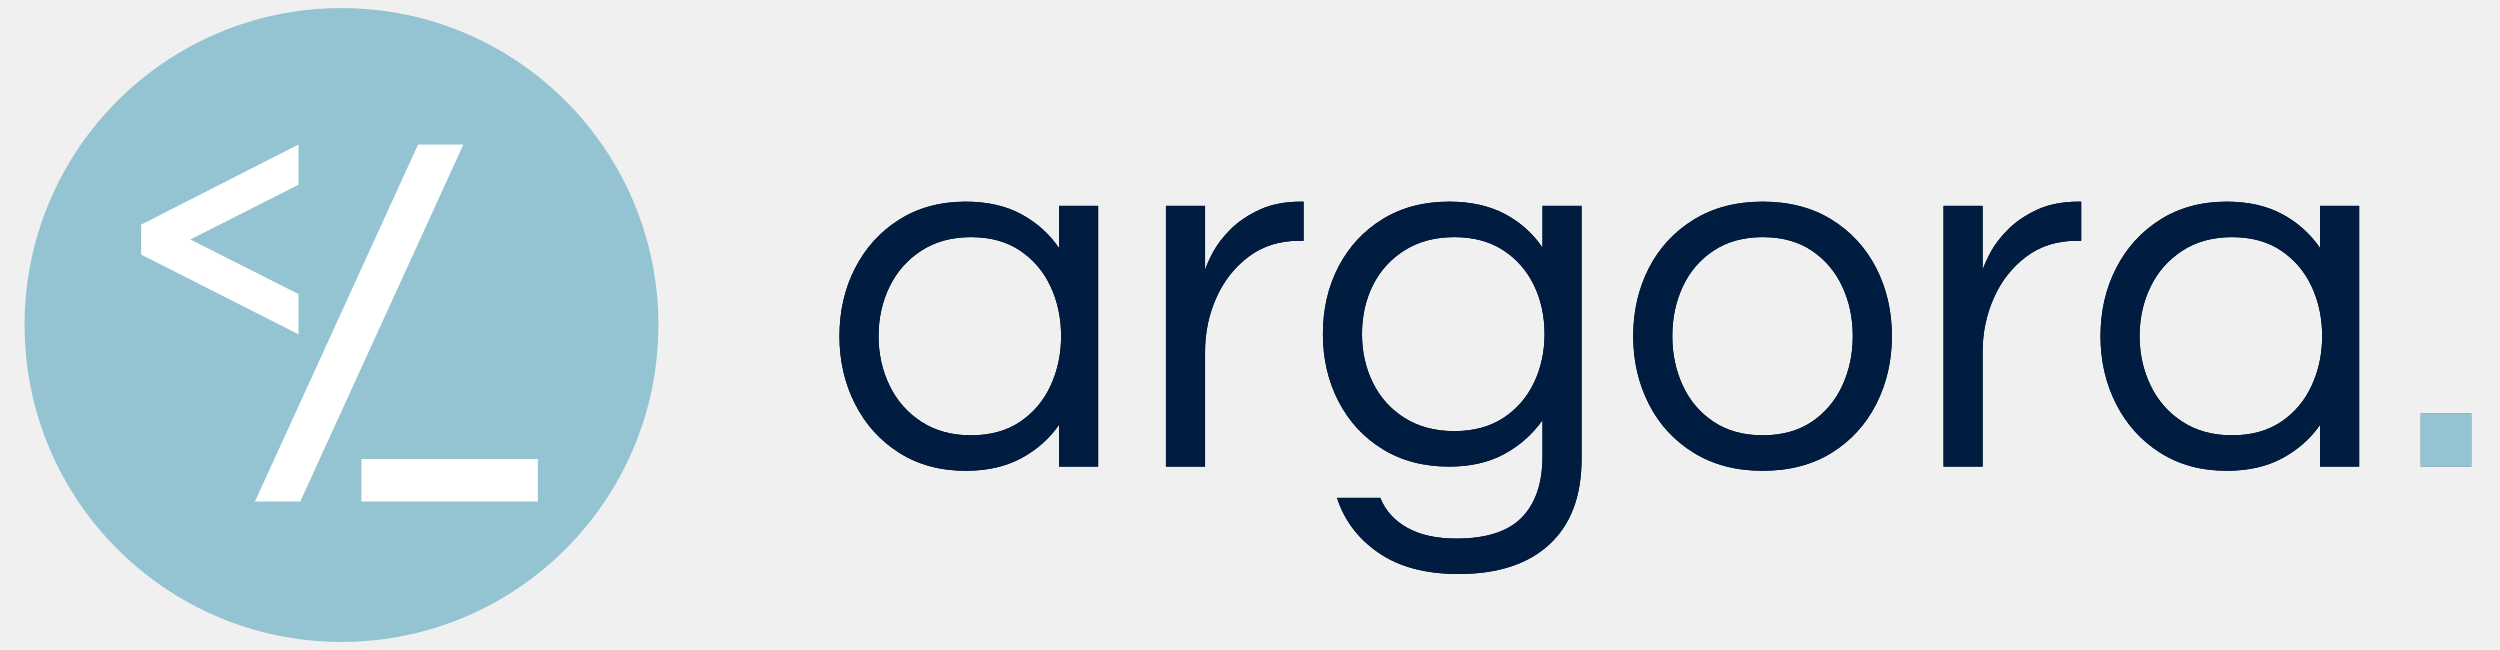
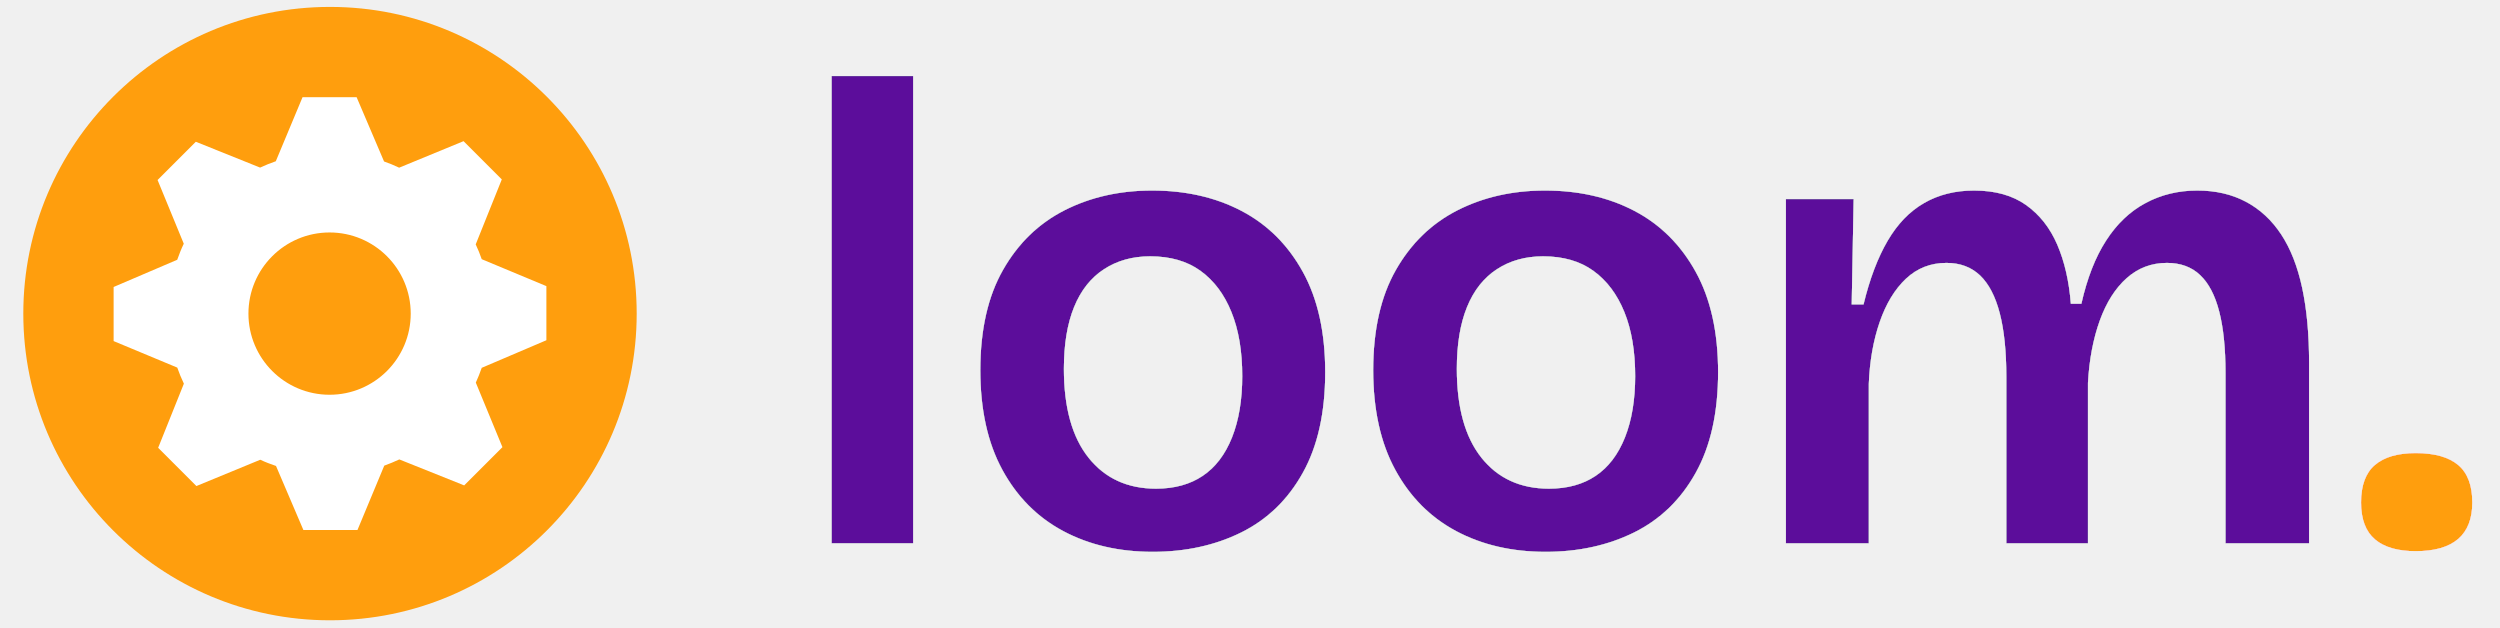
- <svg xmlns="http://www.w3.org/2000/svg" version="1.1" width="600" height="156" viewBox="0 0 600 156">
-   <svg xml:space="preserve" width="600" height="156" data-version="2" data-id="lg_8vyvw7VODYDW2WDTrs" viewBox="0 0 604 156" x="0" y="0">
-     <g transform="translate(400.44 93.68)">
+ <svg xmlns="http://www.w3.org/2000/svg" version="1.1" width="566" height="142" viewBox="0 0 566 142">
+   <svg xml:space="preserve" width="566" height="142" data-version="2" data-id="lg_22IOEIBYgnVIghQtWP" viewBox="0 0 566 142" x="0" y="0">
+     <circle r="50" fill="#FF9E0D" transform="matrix(1.3887 0 0 1.3887 74.712 71)" />
+     <g transform="matrix(1 0 0 1 374.5 71.574)">
      <filter id="a" width="140%" height="140%" x="-20%" y="-20%">
        <feGaussianBlur in="SourceAlpha" />
        <feOffset result="oBlur" />
-         <feFlood flood-color="#000" flood-opacity="1" />
+         <feFlood flood-color="#FFF" flood-opacity="1" />
        <feComposite in2="oBlur" operator="in" />
        <feMerge>
          <feMergeNode />
          <feMergeNode in="SourceGraphic" />
        </feMerge>
      </filter>
      <g filter="url(#a)">
-         <path fill="#001F3F" d="M-167.14 19.54q-9.19 0-16.06-4.35-6.87-4.35-10.65-11.78-3.78-7.44-3.78-16.38 0-9.07 3.78-16.44 3.78-7.38 10.65-11.72 6.87-4.35 16.06-4.35 7.82 0 13.42 3.02 5.61 3.03 9.14 8.19v-10.2h9.45v63h-9.45V8.45q-3.53 5.04-9.14 8.06-5.6 3.03-13.42 3.03m1.26-8.57q7.06 0 11.91-3.28 4.85-3.27 7.37-8.75 2.52-5.49 2.52-11.91 0-6.55-2.52-11.97-2.52-5.42-7.37-8.7-4.85-3.27-11.91-3.27-6.93 0-11.97 3.27-5.04 3.28-7.68 8.7-2.65 5.42-2.65 11.97 0 6.42 2.65 11.91 2.64 5.48 7.68 8.75 5.04 3.28 11.97 3.28" />
-         <rect width="62.5" height="65.02" x="-31.25" y="-32.51" fill="none" rx="0" ry="0" transform="translate(-165.88 -12.47)" />
-         <path fill="#001F3F" d="M-118.75 18.53v-63h9.45v15.5q.5-1.64 1.95-4.35t4.22-5.48q2.77-2.77 7-4.73 4.22-1.95 10.01-1.95h.63v9.45h-1.13q-7.06 0-12.16 3.84-5.1 3.85-7.81 9.96-2.71 6.11-2.71 13.04v27.72Z" />
-         <rect width="33.26" height="64.01" x="-16.63" y="-32.01" fill="none" rx="0" ry="0" transform="translate(-101.62 -12.97)" />
-         <path fill="#001F3F" d="M-48.07 44.48q-11.84 0-19.27-5.1-7.44-5.1-10.08-13.29h10.45q1.89 4.66 6.56 7.24 4.66 2.59 11.84 2.59 10.84 0 15.81-5.11 4.98-5.1 4.98-14.8v-8.7q-3.53 5.04-9.13 8.13-5.61 3.09-13.42 3.09-9.2 0-16.07-4.22-6.87-4.22-10.65-11.53-3.78-7.31-3.78-16.26 0-9.07 3.78-16.31 3.78-7.25 10.65-11.47 6.87-4.22 16.07-4.22 7.81 0 13.42 2.96 5.6 2.96 9.13 8.13v-10.08h9.45v61.11q0 13.48-7.75 20.66t-21.99 7.18m-1-34.52q6.93 0 11.78-3.15t7.43-8.5q2.58-5.36 2.58-11.79 0-6.55-2.58-11.84t-7.43-8.44q-4.85-3.15-11.78-3.15t-11.97 3.15q-5.04 3.15-7.69 8.44-2.65 5.29-2.65 11.84 0 6.43 2.65 11.79 2.65 5.35 7.69 8.5Q-56 9.96-49.07 9.96" />
-         <rect width="62.5" height="89.96" x="-31.25" y="-44.98" fill="none" rx="0" ry="0" transform="translate(-49.08)" />
-         <path fill="#001F3F" d="M25.39 19.54q-9.57 0-16.63-4.35Q1.7 10.84-2.08 3.41q-3.78-7.44-3.78-16.38 0-9.07 3.78-16.44Q1.7-36.79 8.76-41.13q7.06-4.35 16.63-4.35 9.7 0 16.7 4.35 6.99 4.34 10.77 11.72 3.78 7.37 3.78 16.44 0 8.94-3.78 16.38-3.78 7.43-10.77 11.78-7 4.35-16.7 4.35m0-8.57q7.06 0 11.91-3.28 4.85-3.27 7.37-8.75 2.52-5.49 2.52-11.91 0-6.55-2.52-11.97-2.52-5.42-7.37-8.7-4.85-3.27-11.91-3.27-6.93 0-11.84 3.27-4.92 3.28-7.44 8.7-2.52 5.42-2.52 11.97 0 6.42 2.52 11.91 2.52 5.48 7.44 8.75 4.91 3.28 11.84 3.28" />
-         <rect width="62.5" height="65.02" x="-31.25" y="-32.51" fill="none" rx="0" ry="0" transform="translate(25.89 -12.47)" />
-         <path fill="#001F3F" d="M69.11 18.53v-63h9.45v15.5q.51-1.64 1.96-4.35t4.22-5.48q2.77-2.77 6.99-4.73 4.22-1.95 10.02-1.95h.63v9.45h-1.14q-7.05 0-12.15 3.84-5.11 3.85-7.82 9.96-2.71 6.11-2.71 13.04v27.72Z" />
-         <rect width="33.27" height="64.01" x="-16.64" y="-32.01" fill="none" rx="0" ry="0" transform="translate(86.25 -12.97)" />
-         <path fill="#001F3F" d="M137.53 19.54q-9.2 0-16.06-4.35-6.87-4.35-10.65-11.78-3.78-7.44-3.78-16.38 0-9.07 3.78-16.44 3.78-7.38 10.65-11.72 6.86-4.35 16.06-4.35 7.81 0 13.42 3.02 5.61 3.03 9.14 8.19v-10.2h9.45v63h-9.45V8.45q-3.53 5.04-9.14 8.06-5.61 3.03-13.42 3.03m1.26-8.57q7.06 0 11.91-3.28 4.85-3.27 7.37-8.75 2.52-5.49 2.52-11.91 0-6.55-2.52-11.97-2.52-5.42-7.37-8.7-4.85-3.27-11.91-3.27-6.93 0-11.97 3.27-5.04 3.28-7.68 8.7-2.65 5.42-2.65 11.97 0 6.42 2.65 11.91 2.64 5.48 7.68 8.75 5.04 3.28 11.97 3.28" />
-         <rect width="62.5" height="65.02" x="-31.25" y="-32.51" fill="none" rx="0" ry="0" transform="translate(138.79 -12.47)" />
-         <path fill="#94C3D2" d="M184.4 18.53V5.68h12.23v12.85Z" />
-         <rect width="12.23" height="12.85" x="-6.12" y="-6.42" fill="none" rx="0" ry="0" transform="translate(191.01 12.6)" />
+         <path fill="#5B099B" d="M-186.225 51.43V-54.36h18.47V51.43Z" paint-order="stroke" />
+         <rect width="18.47" height="105.79" x="-9.235" y="-52.895" fill="none" rx="0" ry="0" transform="matrix(1 0 0 1 -176.49 -.965)" />
+         <path fill="#5B099B" d="M-113.515 53.36q-11.47 0-20.26-4.69-8.8-4.69-13.79-13.86-4.99-9.16-4.99-22.57 0-13.71 5.14-22.72 5.14-9.02 13.93-13.49 8.79-4.47 19.82-4.47 11.47 0 20.26 4.62 8.8 4.62 13.86 13.78 5.07 9.17 5.07 22.73 0 13.7-5.07 22.79-5.06 9.09-13.93 13.49-8.87 4.39-20.04 4.39m.74-14.3q6.26 0 10.58-2.91 4.32-2.9 6.63-8.71 2.31-5.81 2.31-13.86 0-8.49-2.46-14.53-2.45-6.03-7-9.31-4.54-3.28-11.4-3.28-5.96 0-10.43 2.91-4.47 2.9-6.78 8.57-2.31 5.66-2.31 14 0 13.11 5.59 20.12 5.59 7 15.27 7" paint-order="stroke" />
+         <rect width="78.08" height="81.8" x="-39.04" y="-40.9" fill="none" rx="0" ry="0" transform="matrix(1 0 0 1 -113.015 12.96)" />
+         <path fill="#5B099B" d="M-24.565 53.36q-11.47 0-20.26-4.69-8.79-4.69-13.78-13.86-5-9.16-5-22.57 0-13.71 5.14-22.72 5.15-9.02 13.94-13.49 8.79-4.47 19.81-4.47 11.48 0 20.27 4.62t13.85 13.78q5.07 9.17 5.07 22.73 0 13.7-5.07 22.79-5.06 9.09-13.93 13.49-8.86 4.39-20.04 4.39m.75-14.3q6.26 0 10.58-2.91 4.32-2.9 6.63-8.71 2.31-5.81 2.31-13.86 0-8.49-2.46-14.53-2.46-6.03-7.01-9.31-4.54-3.28-11.39-3.28-5.96 0-10.43 2.91-4.47 2.9-6.78 8.57-2.31 5.66-2.31 14 0 13.11 5.58 20.12 5.59 7 15.28 7" paint-order="stroke" />
+         <rect width="78.08" height="81.8" x="-39.04" y="-40.9" fill="none" rx="0" ry="0" transform="matrix(1 0 0 1 -24.065 12.96)" />
+         <path fill="#5B099B" d="M29.825 51.43V-26.5h15.34l-.44 23.84h2.68q2.09-8.64 5.44-14.38 3.35-5.74 8.27-8.57 4.91-2.83 11.32-2.83 7.15 0 11.77 3.28 4.62 3.28 7.08 9.02 2.46 5.73 3.05 13.33h2.39q1.94-8.64 5.59-14.3 3.65-5.67 8.94-8.5 5.29-2.83 11.69-2.83 6.26 0 11.03 2.54 4.77 2.53 7.97 7.37t4.77 12.14q1.56 7.31 1.56 16.84v40.98h-18.92V12.84q0-8.35-1.42-13.86-1.41-5.51-4.32-8.27-2.9-2.76-7.52-2.76-5.22 0-9.09 3.43t-6.11 9.61q-2.23 6.18-2.68 14.08v36.36h-18.48v-37.7q0-8.64-1.49-14.38t-4.47-8.57q-2.98-2.83-7.6-2.83-5.36 0-9.16 3.58-3.8 3.57-5.96 9.83t-2.46 14.01v36.06Z" paint-order="stroke" />
+         <rect width="118.45" height="79.87" x="-59.225" y="-39.935" fill="none" rx="0" ry="0" transform="matrix(1 0 0 1 89.55 11.995)" />
+         <path fill="#FF9E0D" d="M172.415 53.21q-6.11 0-9.24-2.68t-3.13-8.34q0-5.81 3.13-8.49 3.13-2.69 9.24-2.69 6.41 0 9.61 2.69 3.2 2.68 3.2 8.49 0 11.02-12.81 11.02" paint-order="stroke" />
+         <rect width="25.18" height="22.2" x="-12.59" y="-11.1" fill="none" rx="0" ry="0" transform="matrix(1 0 0 1 173.135 42.61)" />
      </g>
    </g>
-     <circle r="50" fill="#94C3D2" transform="translate(82.5 78)scale(1.5313)" />
-     <path fill="#FFF" d="M127.803 110.36H87.31v10.285h42.63V110.36zM69.005 35.98 35.269 53.153l-1.17.594v7.236l1.17.594 33.736 17.098 3.115 1.572V70.53l-1.18-.594-24.956-12.603L70.941 44.72l1.179-.594v-9.728zm39.62-1.582h-7.619l-.566 1.246-37.464 81.972-1.39 3.029h10.956l.574-1.256 37.455-81.962 1.38-3.029z" />
+     <path fill="#FFF" d="M123.702 77.029V64.78l-14.639-6.1c-.406-1.148-.837-2.261-1.364-3.349l5.909-14.712-8.66-8.66-14.58 6.005a34.108 34.108 0 0 0-3.42-1.41L80.74 22.01H68.493L62.44 36.507c-1.22.43-2.391.885-3.552 1.436l-14.555-5.849-8.66 8.66 5.933 14.423c-.574 1.185-1.04 2.392-1.483 3.636l-14.4 6.16v12.248l14.411 6.004c.443 1.244.921 2.452 1.495 3.636l-5.823 14.52 8.659 8.66 14.46-5.957c1.16.55 2.345.992 3.564 1.41l6.196 14.497h12.247l6.064-14.568c1.16-.43 2.308-.884 3.409-1.41l14.687 5.884 8.66-8.66-6.028-14.615c.514-1.1.933-2.213 1.34-3.349zM74.616 89.372c-10.143 0-18.37-8.228-18.37-18.371 0-10.143 8.227-18.371 18.37-18.371S92.988 60.858 92.988 71c0 10.143-8.229 18.371-18.372 18.371" />
  </svg>
</svg>
